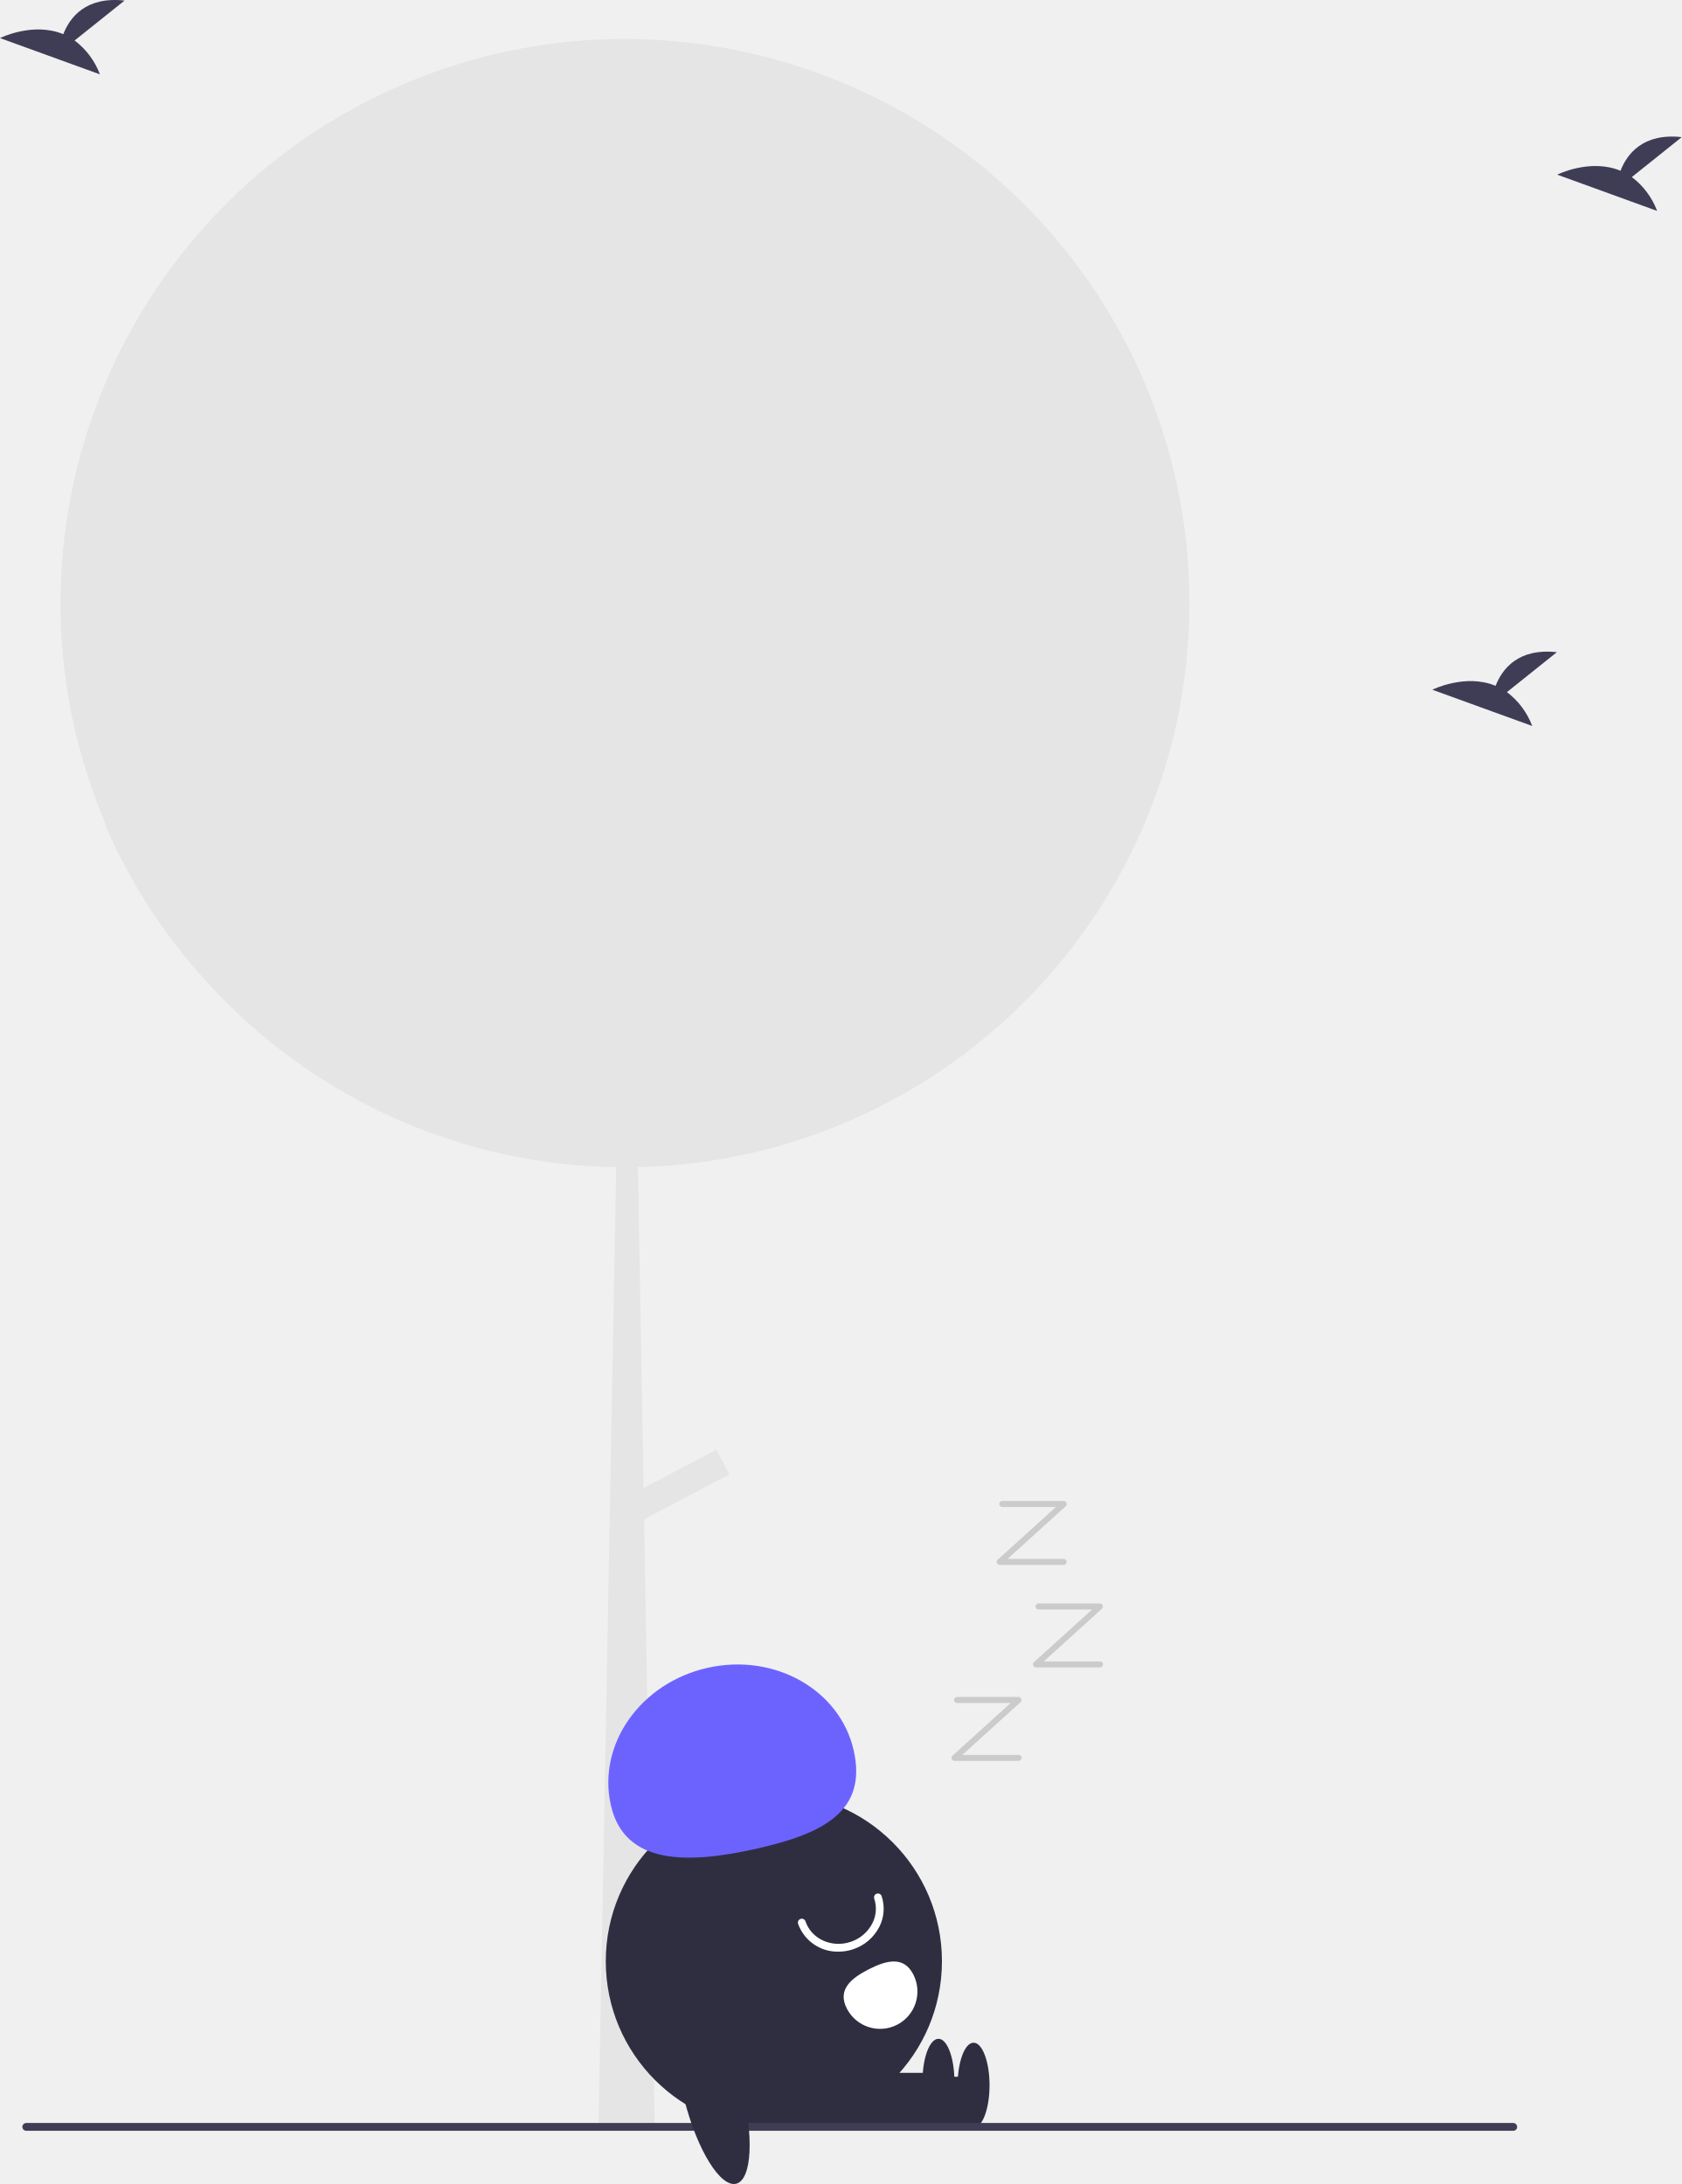
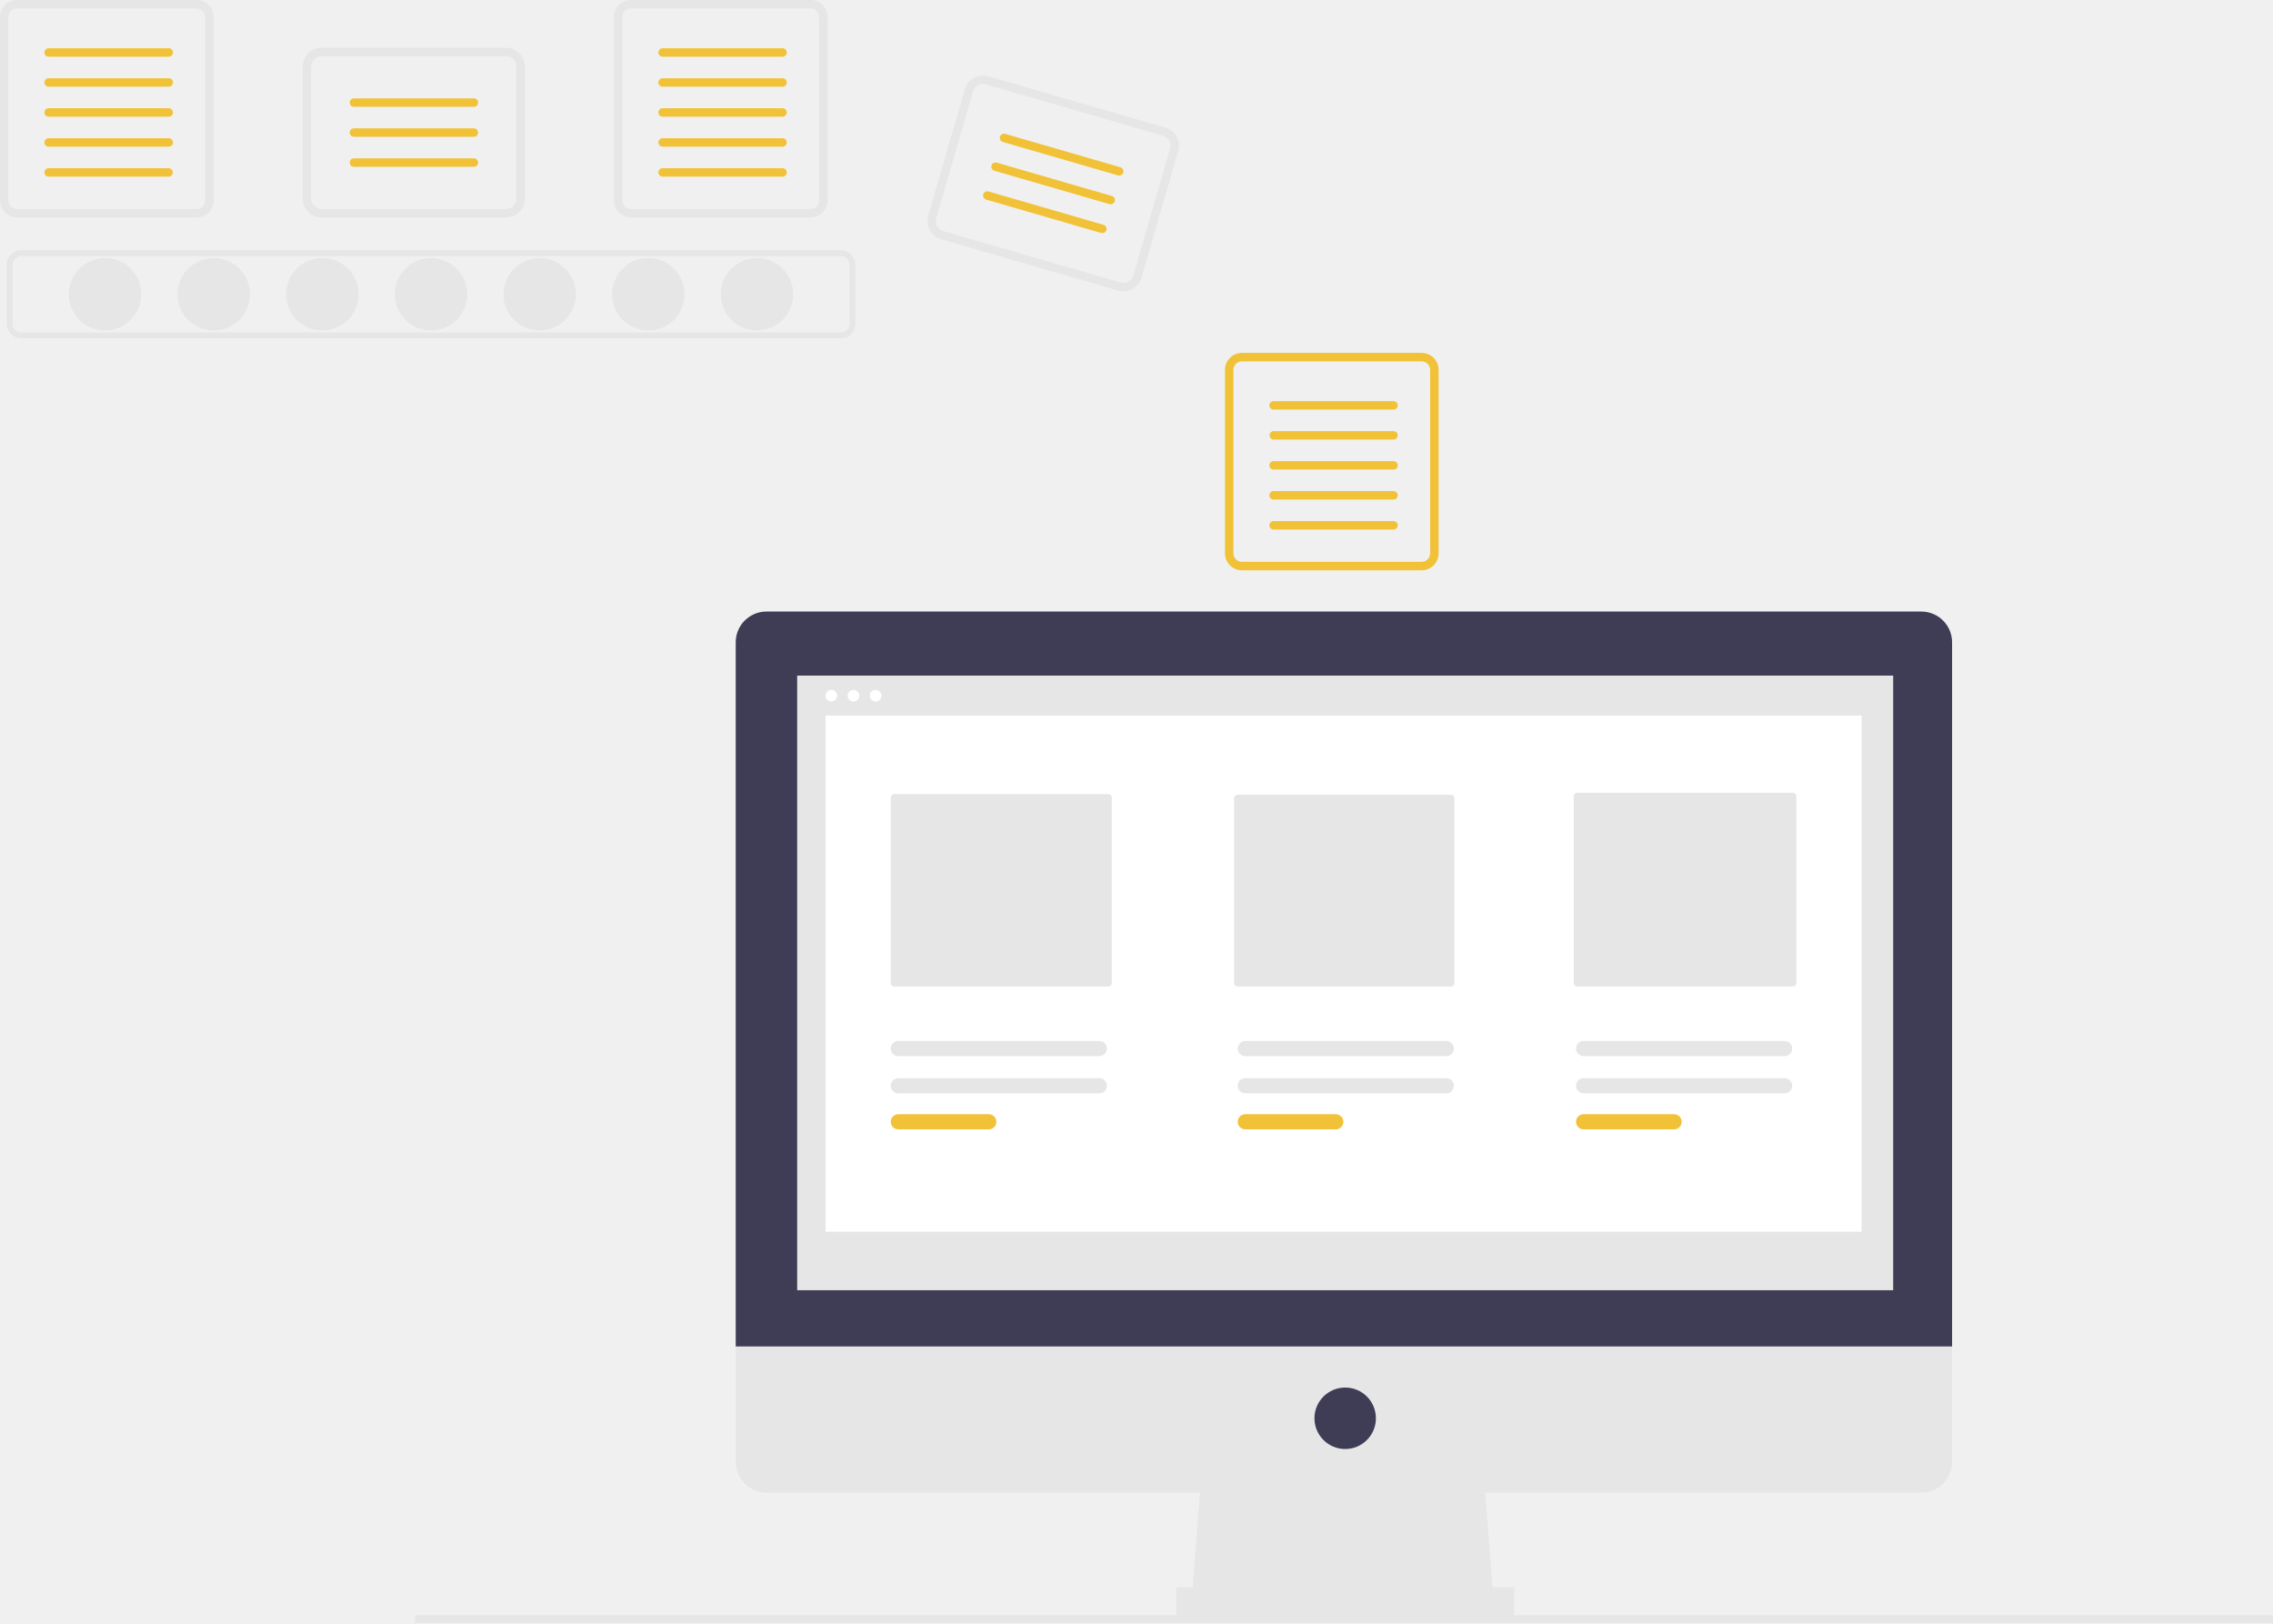
- <svg xmlns="http://www.w3.org/2000/svg" data-name="Layer 1" width="430.914" height="559.71" viewBox="0 0 430.914 559.71">
-   <path d="M689.298,324.684q0,4.785-.31,9.49a143.754,143.754,0,0,1-13.47,52.19c-.06.14-.13.27-.19.4-.36.76-.73,1.52-1.11,2.27a142.039,142.039,0,0,1-7.65,13.5,144.462,144.462,0,0,1-118.56,66.72l1.43,82.24,18.65-9.82,3.33,6.33-21.84,11.5,2.67,152.74.03,2.04-14.42,1.21.03-.05,4.54-246.18a144.175,144.175,0,0,1-102-44.38c-.91-.94-1.81-1.91-2.69-2.87-.04-.04-.07-.08-.1-.11a144.768,144.768,0,0,1-26.34-40.76c.14.16.29.31.43.47a144.642,144.642,0,0,1,68.58-186.38c.5-.25,1.01-.49,1.51-.74a144.752,144.752,0,0,1,187.53,56.93c.88,1.48,1.73,2.99,2.55,4.51A143.852,143.852,0,0,1,689.298,324.684Z" transform="translate(-384.543 -170.1452)" fill="#e5e5e5" />
-   <circle cx="198.285" cy="502.618" r="43.067" fill="#2f2e41" />
-   <rect x="210.603" y="532.223" width="38.584" height="13.084" fill="#2f2e41" />
-   <ellipse cx="249.459" cy="534.403" rx="4.089" ry="10.903" fill="#2f2e41" />
-   <rect x="201.603" y="531.223" width="38.584" height="13.084" fill="#2f2e41" />
-   <ellipse cx="240.459" cy="533.403" rx="4.089" ry="10.903" fill="#2f2e41" />
-   <path d="M541.051,632.712c-3.477-15.574,7.639-31.31,24.829-35.149s33.944,5.675,37.422,21.249-7.915,21.318-25.105,25.156S544.529,648.286,541.051,632.712Z" transform="translate(-384.543 -170.1452)" fill="#6c63ff" />
-   <path d="M599.38,670.311a10.751,10.751,0,0,1-10.34-7.123,1,1,0,0,1,1.896-.637c1.514,4.508,6.698,6.865,11.555,5.253a9.608,9.608,0,0,0,5.573-4.748,8.232,8.232,0,0,0,.485-6.338,1,1,0,0,1,1.896-.637,10.217,10.217,0,0,1-.592,7.868,11.624,11.624,0,0,1-6.732,5.752A11.88,11.88,0,0,1,599.38,670.311Z" transform="translate(-384.543 -170.1452)" fill="#fff" />
-   <path d="M618.565,676.165a9.572,9.572,0,1,1-17.045,8.717h0l-.009-.017c-2.403-4.709.917-7.632,5.627-10.035S616.162,671.455,618.565,676.165Z" transform="translate(-384.543 -170.1452)" fill="#fff" />
-   <path d="M772.276,716.219h-381a1,1,0,0,1,0-2h381a1,1,0,0,1,0,2Z" transform="translate(-384.543 -170.1452)" fill="#3f3d56" />
-   <ellipse cx="567.226" cy="706.642" rx="7.501" ry="23.892" transform="translate(-543.0383 -6.10526) rotate(-14.4613)" fill="#2f2e41" />
-   <path d="M645.509,621.423H629.123a.773.773,0,0,1-.519-1.345l14.9-13.495h-13.767a.773.773,0,0,1,0-1.545h15.771a.773.773,0,0,1,.519,1.346L631.128,619.878h14.381a.773.773,0,1,1,0,1.545Z" transform="translate(-384.543 -170.1452)" fill="#cbcbcb" />
-   <path d="M666.373,597.469H649.987a.773.773,0,0,1-.519-1.346l14.9-13.495h-13.767a.773.773,0,0,1,0-1.545h15.771a.773.773,0,0,1,.519,1.345l-14.9,13.495h14.381a.773.773,0,1,1,0,1.545Z" transform="translate(-384.543 -170.1452)" fill="#cbcbcb" />
-   <path d="M657.1,571.195H640.714a.773.773,0,0,1-.519-1.345l14.9-13.495H641.329a.773.773,0,0,1,0-1.545H657.1a.773.773,0,0,1,.519,1.346l-14.9,13.495H657.1a.773.773,0,0,1,0,1.545Z" transform="translate(-384.543 -170.1452)" fill="#cbcbcb" />
-   <path d="M770.662,347.522,783.457,337.289c-9.94-1.097-14.024,4.324-15.695,8.615-7.765-3.224-16.219,1.001-16.219,1.001l25.6,9.294A19.372,19.372,0,0,0,770.662,347.522Z" transform="translate(-384.543 -170.1452)" fill="#3f3d56" />
-   <path d="M403.662,180.522,416.457,170.289c-9.94-1.097-14.024,4.324-15.695,8.615-7.765-3.224-16.219,1.001-16.219,1.001l25.6,9.294A19.372,19.372,0,0,0,403.662,180.522Z" transform="translate(-384.543 -170.1452)" fill="#3f3d56" />
-   <path d="M802.662,215.522,815.457,205.289c-9.94-1.097-14.024,4.324-15.695,8.615-7.765-3.224-16.219,1.001-16.219,1.001l25.6,9.294A19.372,19.372,0,0,0,802.662,215.522Z" transform="translate(-384.543 -170.1452)" fill="#3f3d56" />
+ <svg xmlns="http://www.w3.org/2000/svg" data-name="Layer 1" width="855.418" height="610.775" viewBox="0 0 855.418 610.775">
+   <circle cx="39.536" cy="110.727" r="13.631" fill="#e6e6e6" />
+   <circle cx="80.428" cy="110.727" r="13.631" fill="#e6e6e6" />
+   <circle cx="121.319" cy="110.727" r="13.631" fill="#e6e6e6" />
+   <circle cx="162.211" cy="110.727" r="13.631" fill="#e6e6e6" />
+   <circle cx="203.103" cy="110.727" r="13.631" fill="#e6e6e6" />
+   <circle cx="243.994" cy="110.727" r="13.631" fill="#e6e6e6" />
+   <circle cx="284.886" cy="110.727" r="13.631" fill="#e6e6e6" />
+   <path d="M488.674,271.938H180.329a5.553,5.553,0,0,1-5.547-5.547V244.287a5.553,5.553,0,0,1,5.547-5.547H488.674a5.553,5.553,0,0,1,5.547,5.547V266.391A5.553,5.553,0,0,1,488.674,271.938ZM180.329,240.959a3.332,3.332,0,0,0-3.328,3.328V266.391a3.332,3.332,0,0,0,3.328,3.328H488.674a3.332,3.332,0,0,0,3.328-3.328V244.287a3.332,3.332,0,0,0-3.328-3.328Z" transform="translate(-172.2908 -144.6123)" fill="#e6e6e6" />
+   <path d="M246.317,147.799a3.191,3.191,0,0,1,3.187,3.187V220.049a3.191,3.191,0,0,1-3.187,3.187h-67.652a3.191,3.191,0,0,1-3.187-3.187V150.986a3.191,3.191,0,0,1,3.187-3.187h67.652m0-3.187h-67.652a6.374,6.374,0,0,0-6.374,6.374V220.049a6.374,6.374,0,0,0,6.374,6.374h67.652a6.374,6.374,0,0,0,6.374-6.374V150.986a6.374,6.374,0,0,0-6.374-6.374Z" transform="translate(-172.2908 -144.6123)" fill="#e6e6e6" />
+   <path d="M235.765,165.953H190.628a1.594,1.594,0,1,1,0-3.187h45.137a1.594,1.594,0,1,1,0,3.187Z" transform="translate(-172.2908 -144.6123)" fill="#f1c237" />
+   <path d="M235.765,177.238H190.628a1.594,1.594,0,1,1,0-3.187h45.137a1.594,1.594,0,1,1,0,3.187Z" transform="translate(-172.2908 -144.6123)" fill="#f1c237" />
+   <path d="M235.765,188.521H190.628a1.594,1.594,0,1,1,0-3.187h45.137a1.594,1.594,0,1,1,0,3.187Z" transform="translate(-172.2908 -144.6123)" fill="#f1c237" />
+   <path d="M235.765,199.806H190.628a1.594,1.594,0,1,1,0-3.187h45.137a1.594,1.594,0,1,1,0,3.187Z" transform="translate(-172.2908 -144.6123)" fill="#f1c237" />
+   <path d="M235.765,211.091H190.628a1.594,1.594,0,1,1,0-3.187h45.137a1.594,1.594,0,0,1,0,3.187Z" transform="translate(-172.2908 -144.6123)" fill="#f1c237" />
+   <path d="M477.378,147.799a3.191,3.191,0,0,1,3.187,3.187V220.049a3.191,3.191,0,0,1-3.187,3.187h-67.652a3.191,3.191,0,0,1-3.187-3.187V150.986a3.191,3.191,0,0,1,3.187-3.187h67.652m0-3.187h-67.652a6.374,6.374,0,0,0-6.374,6.374V220.049a6.374,6.374,0,0,0,6.374,6.374h67.652a6.374,6.374,0,0,0,6.374-6.374V150.986a6.374,6.374,0,0,0-6.374-6.374Z" transform="translate(-172.2908 -144.6123)" fill="#e6e6e6" />
+   <path d="M466.826,165.953H421.689a1.594,1.594,0,1,1,0-3.187h45.137a1.594,1.594,0,0,1,0,3.187Z" transform="translate(-172.2908 -144.6123)" fill="#f1c237" />
+   <path d="M466.826,177.238H421.689a1.594,1.594,0,1,1,0-3.187h45.137a1.594,1.594,0,0,1,0,3.187Z" transform="translate(-172.2908 -144.6123)" fill="#f1c237" />
+   <path d="M466.826,188.521H421.689a1.594,1.594,0,1,1,0-3.187h45.137a1.594,1.594,0,0,1,0,3.187Z" transform="translate(-172.2908 -144.6123)" fill="#f1c237" />
+   <path d="M466.826,199.806H421.689a1.594,1.594,0,1,1,0-3.187h45.137a1.594,1.594,0,0,1,0,3.187Z" transform="translate(-172.2908 -144.6123)" fill="#f1c237" />
+   <path d="M466.826,211.091H421.689a1.594,1.594,0,1,1,0-3.187h45.137a1.594,1.594,0,0,1,0,3.187Z" transform="translate(-172.2908 -144.6123)" fill="#f1c237" />
+   <path d="M707.317,280.591a3.191,3.191,0,0,1,3.187,3.187v69.063a3.191,3.191,0,0,1-3.187,3.187H639.665a3.191,3.191,0,0,1-3.187-3.187V283.778a3.191,3.191,0,0,1,3.187-3.187h67.652m0-3.187H639.665a6.374,6.374,0,0,0-6.374,6.374v69.063a6.374,6.374,0,0,0,6.374,6.374h67.652a6.374,6.374,0,0,0,6.374-6.374V283.778a6.374,6.374,0,0,0-6.374-6.374Z" transform="translate(-172.2908 -144.6123)" fill="#f1c237" />
+   <path d="M696.765,298.744H651.628a1.594,1.594,0,1,1,0-3.187h45.137a1.594,1.594,0,0,1,0,3.187Z" transform="translate(-172.2908 -144.6123)" fill="#f1c237" />
+   <path d="M696.765,310.029H651.628a1.594,1.594,0,0,1,0-3.187h45.137a1.594,1.594,0,0,1,0,3.187Z" transform="translate(-172.2908 -144.6123)" fill="#f1c237" />
+   <path d="M696.765,321.313H651.628a1.594,1.594,0,1,1,0-3.187h45.137a1.594,1.594,0,0,1,0,3.187Z" transform="translate(-172.2908 -144.6123)" fill="#f1c237" />
+   <path d="M696.765,332.597H651.628a1.594,1.594,0,1,1,0-3.187h45.137a1.594,1.594,0,0,1,0,3.187Z" transform="translate(-172.2908 -144.6123)" fill="#f1c237" />
+   <path d="M696.765,343.882H651.628a1.594,1.594,0,1,1,0-3.187h45.137a1.594,1.594,0,0,1,0,3.187Z" transform="translate(-172.2908 -144.6123)" fill="#f1c237" />
+   <path d="M362.733,226.423H293.309a7.09,7.09,0,0,1-7.081-7.081V169.665a7.09,7.09,0,0,1,7.081-7.082h69.423a7.09,7.09,0,0,1,7.082,7.082V219.342A7.09,7.09,0,0,1,362.733,226.423ZM293.309,165.77a3.899,3.899,0,0,0-3.894,3.895V219.342a3.899,3.899,0,0,0,3.894,3.894h69.423a3.899,3.899,0,0,0,3.895-3.894V169.665a3.9,3.9,0,0,0-3.895-3.895Z" transform="translate(-172.2908 -144.6123)" fill="#e6e6e6" />
+   <path d="M350.59,184.812H305.453a1.594,1.594,0,0,1,0-3.187H350.59a1.594,1.594,0,1,1,0,3.187Z" transform="translate(-172.2908 -144.6123)" fill="#f1c237" />
+   <path d="M350.59,196.097H305.453a1.594,1.594,0,0,1,0-3.187H350.59a1.594,1.594,0,1,1,0,3.187Z" transform="translate(-172.2908 -144.6123)" fill="#f1c237" />
+   <path d="M350.59,207.381H305.453a1.594,1.594,0,0,1,0-3.187H350.59a1.594,1.594,0,1,1,0,3.187Z" transform="translate(-172.2908 -144.6123)" fill="#f1c237" />
+   <path d="M593.091,253.95,526.415,234.614a7.09,7.09,0,0,1-4.829-8.774l13.836-47.711a7.09,7.09,0,0,1,8.774-4.83l66.676,19.336a7.09,7.09,0,0,1,4.829,8.774l-13.836,47.711A7.09,7.09,0,0,1,593.091,253.95Zm-49.783-77.589a3.899,3.899,0,0,0-4.825,2.656L524.647,226.728a3.899,3.899,0,0,0,2.656,4.825l66.676,19.336a3.899,3.899,0,0,0,4.826-2.655l13.836-47.711a3.9,3.9,0,0,0-2.656-4.826Z" transform="translate(-172.2908 -144.6123)" fill="#e6e6e6" />
+   <path d="M593.018,210.604l-43.351-12.572a1.594,1.594,0,0,1,.888-3.061L593.906,207.543a1.594,1.594,0,1,1-.888,3.061Z" transform="translate(-172.2908 -144.6123)" fill="#f1c237" />
+   <path d="M589.875,221.442,546.524,208.87a1.594,1.594,0,1,1,.888-3.061L590.763,218.381a1.594,1.594,0,0,1-.888,3.061Z" transform="translate(-172.2908 -144.6123)" fill="#f1c237" />
+   <path d="M586.732,232.28l-43.351-12.572a1.594,1.594,0,0,1,.888-3.061l43.351,12.572a1.594,1.594,0,0,1-.888,3.061Z" transform="translate(-172.2908 -144.6123)" fill="#f1c237" />
+   <rect x="156.106" y="607.775" width="699.312" height="3" fill="#e6e6e6" />
+   <polygon points="562.14 603.085 448.421 603.085 452.276 552.973 558.285 552.973 562.14 603.085" fill="#e6e6e6" />
+   <rect x="442.639" y="597.303" width="127.21" height="11.565" fill="#e6e6e6" />
+   <path d="M895.371,374.74H460.735a11.565,11.565,0,0,0-11.565,11.565h0V651.327H906.935V386.305a11.565,11.565,0,0,0-11.565-11.565Z" transform="translate(-172.2908 -144.6123)" fill="#3f3d56" />
+   <path d="M449.171,651.327v43.367a11.565,11.565,0,0,0,11.565,11.565H895.371a11.565,11.565,0,0,0,11.565-11.565h0V651.327Z" transform="translate(-172.2908 -144.6123)" fill="#e6e6e6" />
+   <rect x="300.009" y="254.221" width="412.47" height="231.292" fill="#e6e6e6" />
+   <circle cx="506.244" cy="533.698" r="11.565" fill="#3f3d56" />
+   <circle cx="312.87" cy="261.795" r="2.195" fill="#fff" />
+   <circle cx="321.2" cy="261.795" r="2.195" fill="#fff" />
+   <circle cx="329.531" cy="261.795" r="2.195" fill="#fff" />
+   <rect x="310.675" y="269.253" width="389.916" height="194.247" fill="#fff" />
+   <path d="M508.885,443.411a1.38,1.38,0,0,0-1.378,1.378v69.676a1.38,1.38,0,0,0,1.378,1.378H589.349a1.38,1.38,0,0,0,1.378-1.378V444.79a1.38,1.38,0,0,0-1.378-1.378Z" transform="translate(-172.2908 -144.6123)" fill="#e6e6e6" />
+   <path d="M638.081,443.635a1.38,1.38,0,0,0-1.379,1.378v69.452a1.38,1.38,0,0,0,1.379,1.378h80.208a1.38,1.38,0,0,0,1.378-1.378V445.014a1.38,1.38,0,0,0-1.378-1.378Z" transform="translate(-172.2908 -144.6123)" fill="#e6e6e6" />
+   <path d="M765.922,442.907a1.38,1.38,0,0,0-1.378,1.378v70.18a1.38,1.38,0,0,0,1.378,1.378h81.042a1.38,1.38,0,0,0,1.378-1.378V444.286a1.38,1.38,0,0,0-1.378-1.378Z" transform="translate(-172.2908 -144.6123)" fill="#e6e6e6" />
+   <path d="M510.356,550.333a2.85,2.85,0,0,0,0,5.7h75.652a2.85,2.85,0,0,0,0-5.7Z" transform="translate(-172.2908 -144.6123)" fill="#e6e6e6" />
+   <path d="M510.356,563.889a2.85,2.85,0,0,0,0,5.7h34.062a2.85,2.85,0,0,0,0-5.7Z" transform="translate(-172.2908 -144.6123)" fill="#f1c237" />
+   <path d="M640.94,550.333a2.85,2.85,0,0,0,0,5.7h75.652a2.85,2.85,0,0,0,0-5.7Z" transform="translate(-172.2908 -144.6123)" fill="#e6e6e6" />
+   <path d="M640.94,563.889a2.85,2.85,0,0,0,0,5.7h34.062a2.85,2.85,0,0,0,0-5.7Z" transform="translate(-172.2908 -144.6123)" fill="#f1c237" />
+   <path d="M768.26,550.333a2.85,2.85,0,0,0,0,5.7h75.652a2.85,2.85,0,0,0,0-5.7Z" transform="translate(-172.2908 -144.6123)" fill="#e6e6e6" />
+   <path d="M510.356,536.333a2.85,2.85,0,0,0,0,5.7h75.652a2.85,2.85,0,0,0,0-5.7Z" transform="translate(-172.2908 -144.6123)" fill="#e6e6e6" />
+   <path d="M640.94,536.333a2.85,2.85,0,0,0,0,5.7h75.652a2.85,2.85,0,0,0,0-5.7Z" transform="translate(-172.2908 -144.6123)" fill="#e6e6e6" />
+   <path d="M768.26,536.333a2.85,2.85,0,0,0,0,5.7h75.652a2.85,2.85,0,0,0,0-5.7Z" transform="translate(-172.2908 -144.6123)" fill="#e6e6e6" />
+   <path d="M768.26,563.889a2.85,2.85,0,0,0,0,5.7H802.322a2.85,2.85,0,0,0,0-5.7Z" transform="translate(-172.2908 -144.6123)" fill="#f1c237" />
</svg>
